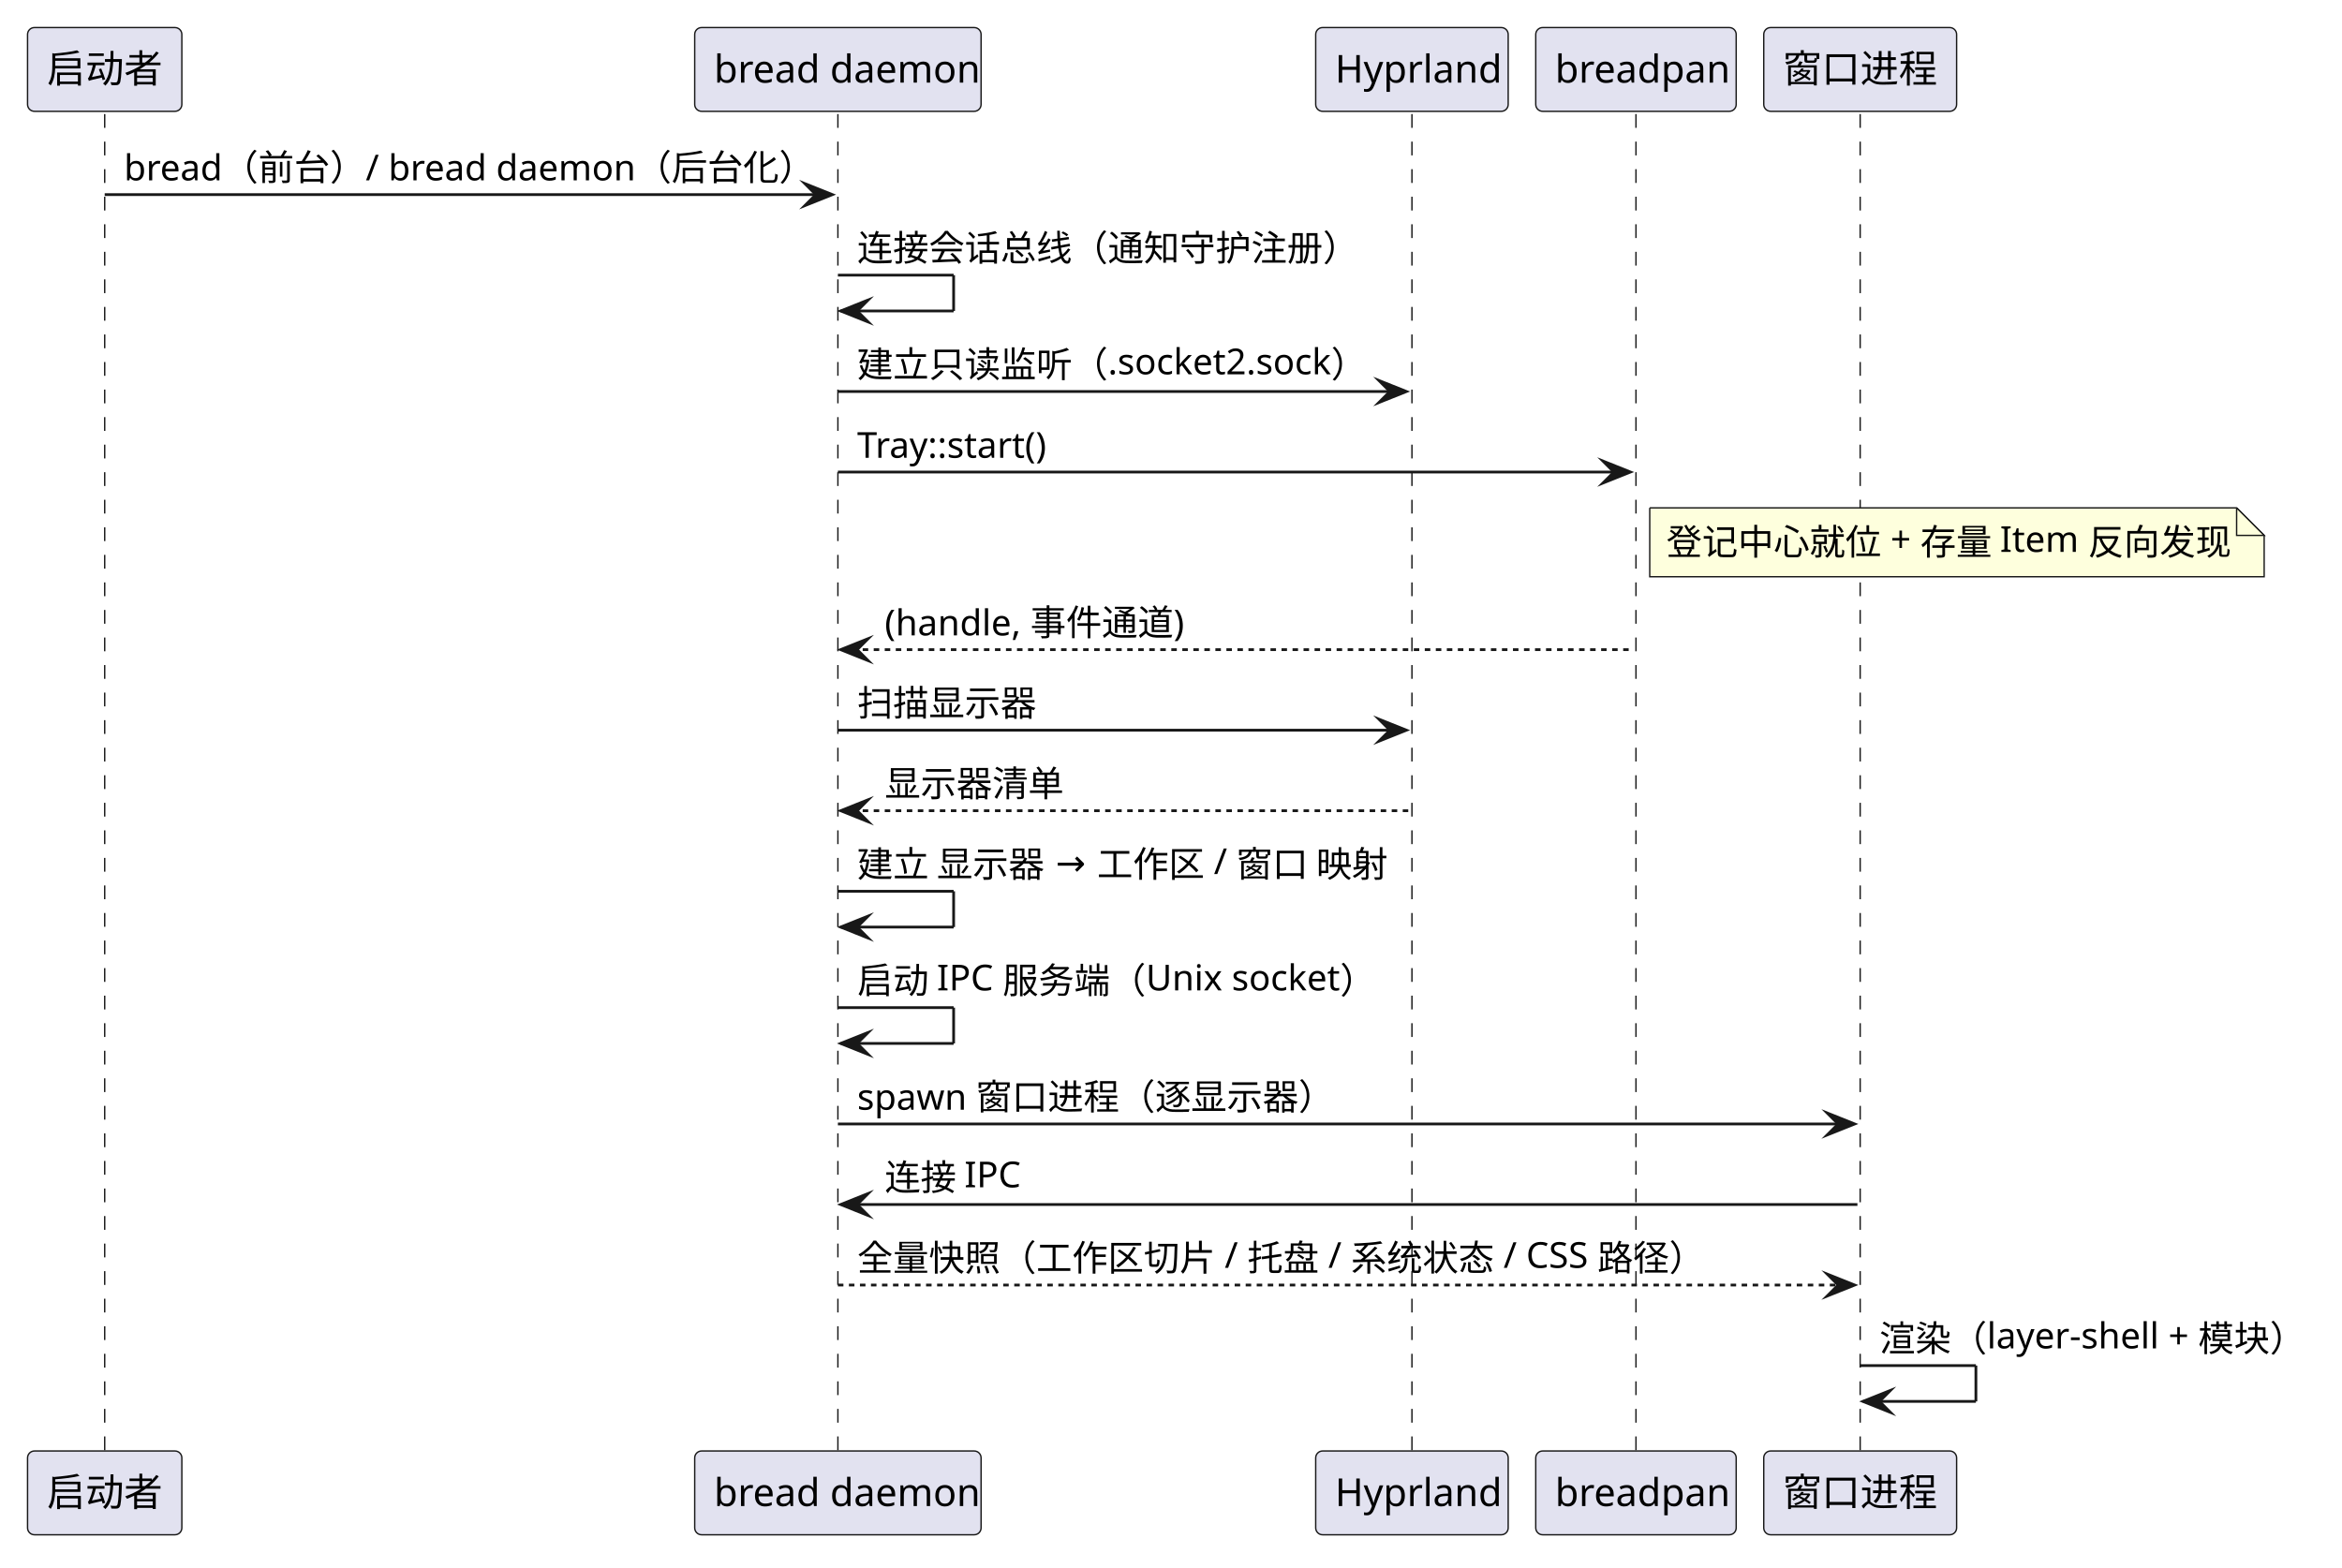
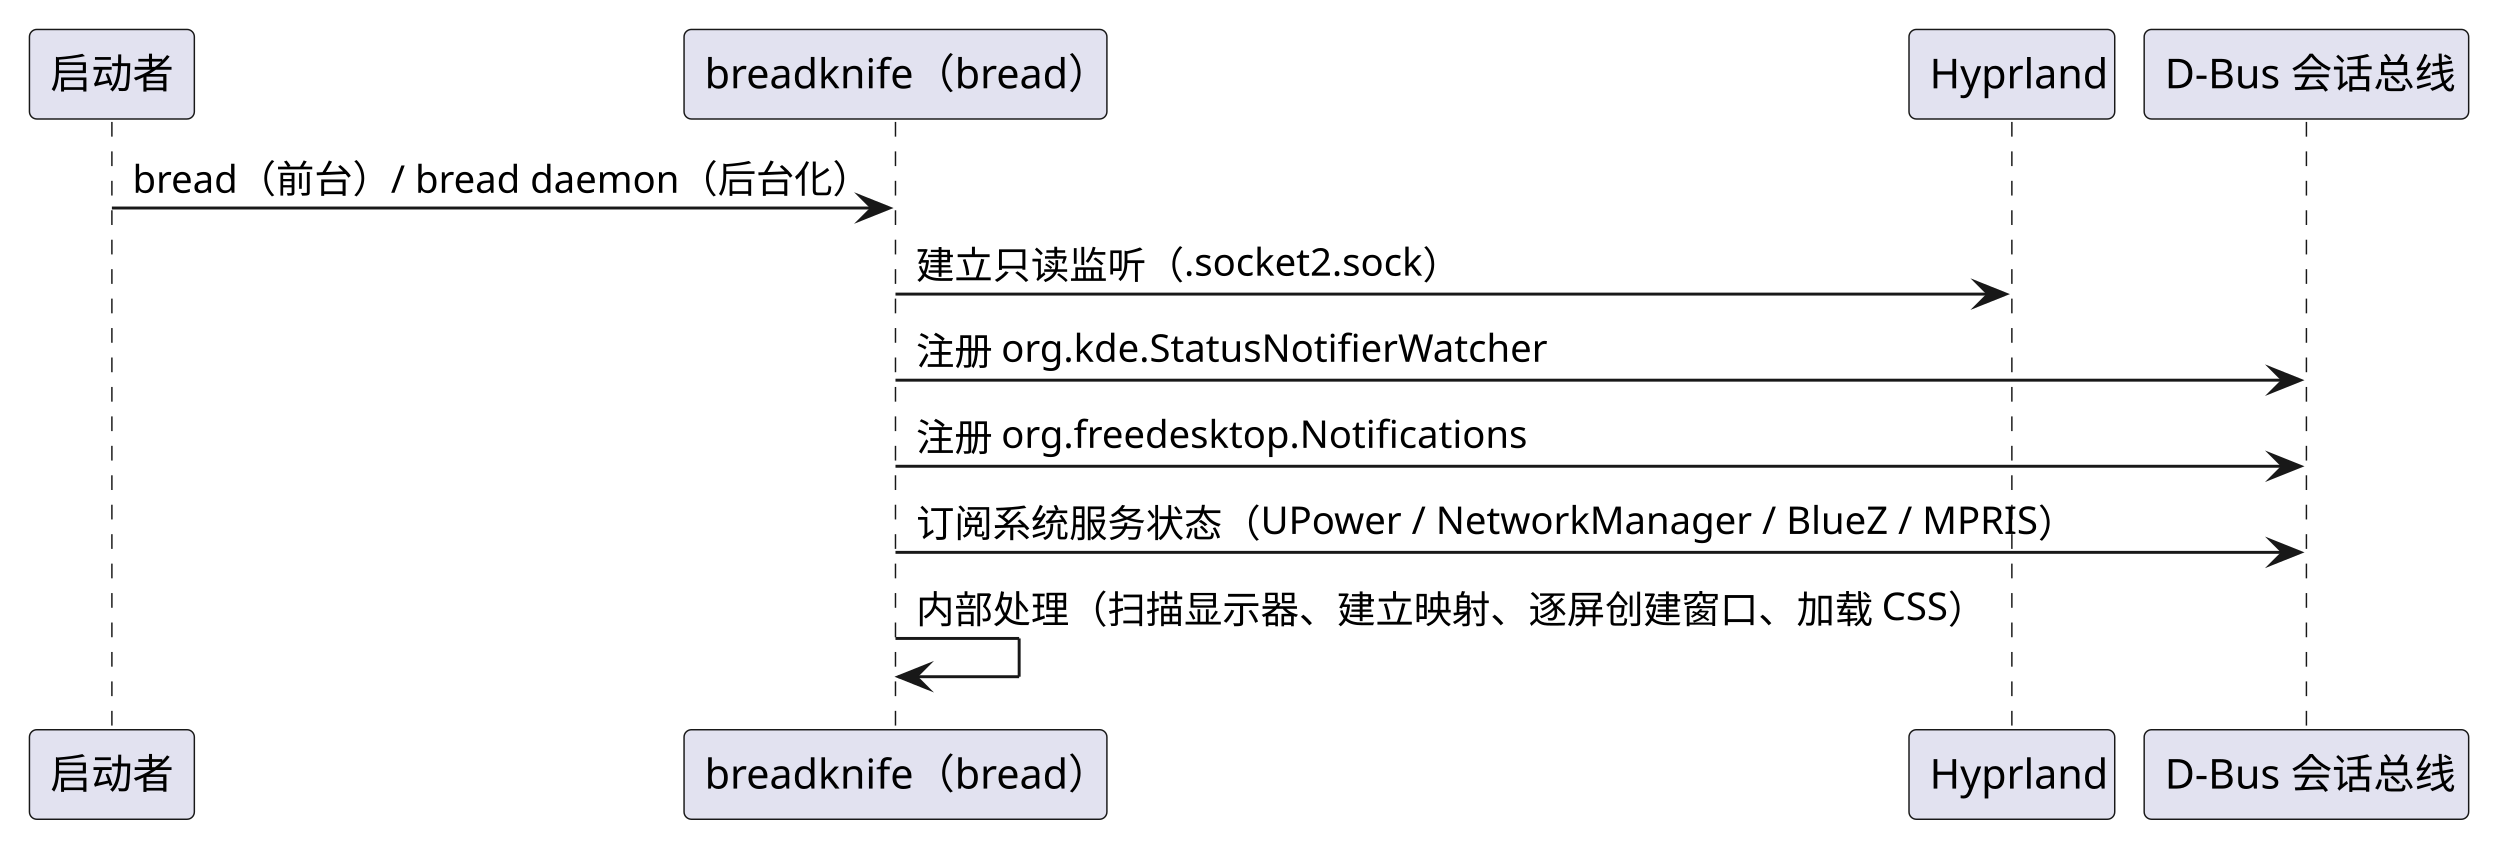
- <svg xmlns="http://www.w3.org/2000/svg" version="1.1" data-diagram-type="SEQUENCE" style="width:850px;height:569px;background:#FFFFFF;" width="850px" height="569px" viewBox="0 0 850 569" zoomAndPan="magnify" preserveAspectRatio="none" contentStyleType="text/css">
+ <svg xmlns="http://www.w3.org/2000/svg" version="1.1" data-diagram-type="SEQUENCE" style="width:849px;height:290px;background:#FFFFFF;" width="849px" height="290px" viewBox="0 0 849 290" zoomAndPan="magnify" preserveAspectRatio="none" contentStyleType="text/css">
  <defs />
  <g font-family="sans-serif" lengthAdjust="spacing">
    <g>
-       <rect x="34.5" y="41.406" width="8" height="485.281" fill="#000" fill-opacity="0" />
-       <line x1="38" y1="41.406" x2="38" y2="526.688" style="stroke:#181818;stroke-width:0.5;stroke-dasharray:5,5;" />
+       <rect x="34.5" y="41.406" width="8" height="206.406" fill="#000" fill-opacity="0" />
+       <line x1="38" y1="41.406" x2="38" y2="247.813" style="stroke:#181818;stroke-width:0.5;stroke-dasharray:5,5;" />
    </g>
    <g>
-       <rect x="300.606" y="41.406" width="8" height="485.281" fill="#000" fill-opacity="0" />
-       <line x1="304.106" y1="41.406" x2="304.106" y2="526.688" style="stroke:#181818;stroke-width:0.5;stroke-dasharray:5,5;" />
+       <rect x="300.606" y="41.406" width="8" height="206.406" fill="#000" fill-opacity="0" />
+       <line x1="304.106" y1="41.406" x2="304.106" y2="247.813" style="stroke:#181818;stroke-width:0.5;stroke-dasharray:5,5;" />
    </g>
    <g>
-       <rect x="508.948" y="41.406" width="8" height="485.281" fill="#000" fill-opacity="0" />
-       <line x1="512.448" y1="41.406" x2="512.448" y2="526.688" style="stroke:#181818;stroke-width:0.5;stroke-dasharray:5,5;" />
+       <rect x="679.73" y="41.406" width="8" height="206.406" fill="#000" fill-opacity="0" />
+       <line x1="683.23" y1="41.406" x2="683.23" y2="247.813" style="stroke:#181818;stroke-width:0.5;stroke-dasharray:5,5;" />
    </g>
    <g>
-       <rect x="590.254" y="41.406" width="8" height="485.281" fill="#000" fill-opacity="0" />
-       <line x1="593.754" y1="41.406" x2="593.754" y2="526.688" style="stroke:#181818;stroke-width:0.5;stroke-dasharray:5,5;" />
-     </g>
-     <g>
-       <rect x="671.628" y="41.406" width="8" height="485.281" fill="#000" fill-opacity="0" />
-       <line x1="675.128" y1="41.406" x2="675.128" y2="526.688" style="stroke:#181818;stroke-width:0.5;stroke-dasharray:5,5;" />
+       <rect x="779.759" y="41.406" width="8" height="206.406" fill="#000" fill-opacity="0" />
+       <line x1="783.259" y1="41.406" x2="783.259" y2="247.813" style="stroke:#181818;stroke-width:0.5;stroke-dasharray:5,5;" />
    </g>
    <rect x="10" y="10" width="56" height="30.406" fill="#E2E2F0" style="stroke:#181818;stroke-width:0.5;" rx="2.5" ry="2.5" />
    <text x="17" y="29.988" fill="#000" font-size="14" textLength="42">启动者</text>
-     <rect x="252.136" y="10" width="103.94" height="30.406" fill="#E2E2F0" style="stroke:#181818;stroke-width:0.5;" rx="2.5" ry="2.5" />
-     <text x="259.136" y="29.988" fill="#000" font-size="14" textLength="89.94">bread daemon</text>
-     <rect x="477.517" y="10" width="69.863" height="30.406" fill="#E2E2F0" style="stroke:#181818;stroke-width:0.5;" rx="2.5" ry="2.5" />
-     <text x="484.517" y="29.988" fill="#000" font-size="14" textLength="55.863">Hyprland</text>
-     <rect x="557.38" y="10" width="72.748" height="30.406" fill="#E2E2F0" style="stroke:#181818;stroke-width:0.5;" rx="2.5" ry="2.5" />
-     <text x="564.38" y="29.988" fill="#000" font-size="14" textLength="58.748">breadpan</text>
-     <rect x="640.128" y="10" width="70" height="30.406" fill="#E2E2F0" style="stroke:#181818;stroke-width:0.5;" rx="2.5" ry="2.5" />
-     <text x="647.128" y="29.988" fill="#000" font-size="14" textLength="56">窗口进程</text>
-     <rect x="10" y="526.688" width="56" height="30.406" fill="#E2E2F0" style="stroke:#181818;stroke-width:0.5;" rx="2.5" ry="2.5" />
-     <text x="17" y="546.676" fill="#000" font-size="14" textLength="42">启动者</text>
-     <rect x="252.136" y="526.688" width="103.94" height="30.406" fill="#E2E2F0" style="stroke:#181818;stroke-width:0.5;" rx="2.5" ry="2.5" />
-     <text x="259.136" y="546.676" fill="#000" font-size="14" textLength="89.94">bread daemon</text>
-     <rect x="477.517" y="526.688" width="69.863" height="30.406" fill="#E2E2F0" style="stroke:#181818;stroke-width:0.5;" rx="2.5" ry="2.5" />
-     <text x="484.517" y="546.676" fill="#000" font-size="14" textLength="55.863">Hyprland</text>
-     <rect x="557.38" y="526.688" width="72.748" height="30.406" fill="#E2E2F0" style="stroke:#181818;stroke-width:0.5;" rx="2.5" ry="2.5" />
-     <text x="564.38" y="546.676" fill="#000" font-size="14" textLength="58.748">breadpan</text>
-     <rect x="640.128" y="526.688" width="70" height="30.406" fill="#E2E2F0" style="stroke:#181818;stroke-width:0.5;" rx="2.5" ry="2.5" />
-     <text x="647.128" y="546.676" fill="#000" font-size="14" textLength="56">窗口进程</text>
+     <rect x="232.305" y="10" width="143.602" height="30.406" fill="#E2E2F0" style="stroke:#181818;stroke-width:0.5;" rx="2.5" ry="2.5" />
+     <text x="239.305" y="29.988" fill="#000" font-size="14" textLength="129.602">breadknife（bread）</text>
+     <rect x="648.298" y="10" width="69.863" height="30.406" fill="#E2E2F0" style="stroke:#181818;stroke-width:0.5;" rx="2.5" ry="2.5" />
+     <text x="655.298" y="29.988" fill="#000" font-size="14" textLength="55.863">Hyprland</text>
+     <rect x="728.161" y="10" width="110.195" height="30.406" fill="#E2E2F0" style="stroke:#181818;stroke-width:0.5;" rx="2.5" ry="2.5" />
+     <text x="735.161" y="29.988" fill="#000" font-size="14" textLength="96.195">D-Bus 会话总线</text>
+     <rect x="10" y="247.813" width="56" height="30.406" fill="#E2E2F0" style="stroke:#181818;stroke-width:0.5;" rx="2.5" ry="2.5" />
+     <text x="17" y="267.801" fill="#000" font-size="14" textLength="42">启动者</text>
+     <rect x="232.305" y="247.813" width="143.602" height="30.406" fill="#E2E2F0" style="stroke:#181818;stroke-width:0.5;" rx="2.5" ry="2.5" />
+     <text x="239.305" y="267.801" fill="#000" font-size="14" textLength="129.602">breadknife（bread）</text>
+     <rect x="648.298" y="247.813" width="69.863" height="30.406" fill="#E2E2F0" style="stroke:#181818;stroke-width:0.5;" rx="2.5" ry="2.5" />
+     <text x="655.298" y="267.801" fill="#000" font-size="14" textLength="55.863">Hyprland</text>
+     <rect x="728.161" y="247.813" width="110.195" height="30.406" fill="#E2E2F0" style="stroke:#181818;stroke-width:0.5;" rx="2.5" ry="2.5" />
+     <text x="735.161" y="267.801" fill="#000" font-size="14" textLength="96.195">D-Bus 会话总线</text>
    <polygon points="292.106,66.641,302.106,70.641,292.106,74.641,296.106,70.641" fill="#181818" style="stroke:#181818;stroke-width:1;stroke-linejoin:miter;stroke-miterlimit:10;" />
    <line x1="38" y1="70.641" x2="298.106" y2="70.641" style="stroke:#181818;stroke-width:1;" />
    <text x="45" y="65.467" fill="#000" font-size="13" textLength="242.106">bread（前台）/ bread daemon（后台化）</text>
-     <line x1="304.106" y1="99.875" x2="346.106" y2="99.875" style="stroke:#181818;stroke-width:1;" />
-     <line x1="346.106" y1="99.875" x2="346.106" y2="112.875" style="stroke:#181818;stroke-width:1;" />
-     <line x1="305.106" y1="112.875" x2="346.106" y2="112.875" style="stroke:#181818;stroke-width:1;" />
-     <polygon points="315.106,108.875,305.106,112.875,315.106,116.875,311.106,112.875" fill="#181818" style="stroke:#181818;stroke-width:1;stroke-linejoin:miter;stroke-miterlimit:10;" />
-     <text x="311.106" y="94.701" fill="#000" font-size="13" textLength="182">连接会话总线（通知守护注册）</text>
-     <polygon points="500.448,138.109,510.448,142.109,500.448,146.109,504.448,142.109" fill="#181818" style="stroke:#181818;stroke-width:1;stroke-linejoin:miter;stroke-miterlimit:10;" />
-     <line x1="304.106" y1="142.109" x2="506.448" y2="142.109" style="stroke:#181818;stroke-width:1;" />
-     <text x="311.106" y="136.936" fill="#000" font-size="13" textLength="184.342">建立只读监听（.socket2.sock）</text>
-     <polygon points="581.754,167.344,591.754,171.344,581.754,175.344,585.754,171.344" fill="#181818" style="stroke:#181818;stroke-width:1;stroke-linejoin:miter;stroke-miterlimit:10;" />
-     <line x1="304.106" y1="171.344" x2="587.754" y2="171.344" style="stroke:#181818;stroke-width:1;" />
-     <text x="311.106" y="166.17" fill="#000" font-size="13" textLength="67.349">Tray::start()</text>
-     <path d="M598.754,184.344 L598.754,209.344 L821.754,209.344 L821.754,194.344 L811.754,184.344 L598.754,184.344" style="stroke:#181818;stroke-width:0.5;" fill="#FEFFDD" />
-     <path d="M811.754,184.344 L811.754,194.344 L821.754,194.344 L811.754,184.344" style="stroke:#181818;stroke-width:0.5;" fill="#FEFFDD" />
-     <text x="604.754" y="201.404" fill="#000" font-size="13" textLength="202.357">登记中心就位 + 存量 Item 反向发现</text>
-     <polygon points="315.106,231.813,305.106,235.813,315.106,239.813,311.106,235.813" fill="#181818" style="stroke:#181818;stroke-width:1;stroke-linejoin:miter;stroke-miterlimit:10;" />
-     <line x1="309.106" y1="235.813" x2="592.754" y2="235.813" style="stroke:#181818;stroke-width:1;stroke-dasharray:2,2;" />
-     <text x="321.106" y="230.639" fill="#000" font-size="13" textLength="105.555">(handle, 事件通道)</text>
-     <polygon points="500.448,261.047,510.448,265.047,500.448,269.047,504.448,265.047" fill="#181818" style="stroke:#181818;stroke-width:1;stroke-linejoin:miter;stroke-miterlimit:10;" />
-     <line x1="304.106" y1="265.047" x2="506.448" y2="265.047" style="stroke:#181818;stroke-width:1;" />
-     <text x="311.106" y="259.873" fill="#000" font-size="13" textLength="65">扫描显示器</text>
-     <polygon points="315.106,290.281,305.106,294.281,315.106,298.281,311.106,294.281" fill="#181818" style="stroke:#181818;stroke-width:1;stroke-linejoin:miter;stroke-miterlimit:10;" />
-     <line x1="309.106" y1="294.281" x2="511.448" y2="294.281" style="stroke:#181818;stroke-width:1;stroke-dasharray:2,2;" />
-     <text x="321.106" y="289.107" fill="#000" font-size="13" textLength="65">显示器清单</text>
-     <line x1="304.106" y1="323.516" x2="346.106" y2="323.516" style="stroke:#181818;stroke-width:1;" />
-     <line x1="346.106" y1="323.516" x2="346.106" y2="336.516" style="stroke:#181818;stroke-width:1;" />
-     <line x1="305.106" y1="336.516" x2="346.106" y2="336.516" style="stroke:#181818;stroke-width:1;" />
-     <polygon points="315.106,332.516,305.106,336.516,315.106,340.516,311.106,336.516" fill="#181818" style="stroke:#181818;stroke-width:1;stroke-linejoin:miter;stroke-miterlimit:10;" />
-     <text x="311.106" y="318.342" fill="#000" font-size="13" textLength="193.712">建立 显示器 → 工作区 / 窗口 映射</text>
-     <line x1="304.106" y1="365.75" x2="346.106" y2="365.75" style="stroke:#181818;stroke-width:1;" />
-     <line x1="346.106" y1="365.75" x2="346.106" y2="378.75" style="stroke:#181818;stroke-width:1;" />
-     <line x1="305.106" y1="378.75" x2="346.106" y2="378.75" style="stroke:#181818;stroke-width:1;" />
-     <polygon points="315.106,374.75,305.106,378.75,315.106,382.75,311.106,378.75" fill="#181818" style="stroke:#181818;stroke-width:1;stroke-linejoin:miter;stroke-miterlimit:10;" />
-     <text x="311.106" y="360.576" fill="#000" font-size="13" textLength="184.755">启动 IPC 服务端（Unix socket）</text>
-     <polygon points="663.128,403.984,673.128,407.984,663.128,411.984,667.128,407.984" fill="#181818" style="stroke:#181818;stroke-width:1;stroke-linejoin:miter;stroke-miterlimit:10;" />
-     <line x1="304.106" y1="407.984" x2="669.128" y2="407.984" style="stroke:#181818;stroke-width:1;" />
-     <text x="311.106" y="402.811" fill="#000" font-size="13" textLength="171.254">spawn 窗口进程（逐显示器）</text>
-     <polygon points="315.106,433.219,305.106,437.219,315.106,441.219,311.106,437.219" fill="#181818" style="stroke:#181818;stroke-width:1;stroke-linejoin:miter;stroke-miterlimit:10;" />
-     <line x1="309.106" y1="437.219" x2="674.128" y2="437.219" style="stroke:#181818;stroke-width:1;" />
-     <text x="321.106" y="432.045" fill="#000" font-size="13" textLength="49.423">连接 IPC</text>
-     <polygon points="663.128,462.453,673.128,466.453,663.128,470.453,667.128,466.453" fill="#181818" style="stroke:#181818;stroke-width:1;stroke-linejoin:miter;stroke-miterlimit:10;" />
-     <line x1="304.106" y1="466.453" x2="669.128" y2="466.453" style="stroke:#181818;stroke-width:1;stroke-dasharray:2,2;" />
-     <text x="311.106" y="461.279" fill="#000" font-size="13" textLength="309.563">全量快照（工作区切片 / 托盘 / 系统状态 / CSS 路径）</text>
-     <line x1="675.128" y1="495.688" x2="717.128" y2="495.688" style="stroke:#181818;stroke-width:1;" />
-     <line x1="717.128" y1="495.688" x2="717.128" y2="508.688" style="stroke:#181818;stroke-width:1;" />
-     <line x1="676.128" y1="508.688" x2="717.128" y2="508.688" style="stroke:#181818;stroke-width:1;" />
-     <polygon points="686.128,504.688,676.128,508.688,686.128,512.688,682.128,508.688" fill="#181818" style="stroke:#181818;stroke-width:1;stroke-linejoin:miter;stroke-miterlimit:10;" />
-     <text x="682.128" y="490.514" fill="#000" font-size="13" textLength="150.186">渲染（layer-shell + 模块）</text>
+     <polygon points="671.23,95.875,681.23,99.875,671.23,103.875,675.23,99.875" fill="#181818" style="stroke:#181818;stroke-width:1;stroke-linejoin:miter;stroke-miterlimit:10;" />
+     <line x1="304.106" y1="99.875" x2="677.23" y2="99.875" style="stroke:#181818;stroke-width:1;" />
+     <text x="311.106" y="94.701" fill="#000" font-size="13" textLength="184.342">建立只读监听（.socket2.sock）</text>
+     <polygon points="771.259,125.109,781.259,129.109,771.259,133.109,775.259,129.109" fill="#181818" style="stroke:#181818;stroke-width:1;stroke-linejoin:miter;stroke-miterlimit:10;" />
+     <line x1="304.106" y1="129.109" x2="777.259" y2="129.109" style="stroke:#181818;stroke-width:1;" />
+     <text x="311.106" y="123.936" fill="#000" font-size="13" textLength="204.388">注册 org.kde.StatusNotifierWatcher</text>
+     <polygon points="771.259,154.344,781.259,158.344,771.259,162.344,775.259,158.344" fill="#181818" style="stroke:#181818;stroke-width:1;stroke-linejoin:miter;stroke-miterlimit:10;" />
+     <line x1="304.106" y1="158.344" x2="777.259" y2="158.344" style="stroke:#181818;stroke-width:1;" />
+     <text x="311.106" y="153.17" fill="#000" font-size="13" textLength="198.777">注册 org.freedesktop.Notifications</text>
+     <polygon points="771.259,183.578,781.259,187.578,771.259,191.578,775.259,187.578" fill="#181818" style="stroke:#181818;stroke-width:1;stroke-linejoin:miter;stroke-miterlimit:10;" />
+     <line x1="304.106" y1="187.578" x2="777.259" y2="187.578" style="stroke:#181818;stroke-width:1;" />
+     <text x="311.106" y="182.404" fill="#000" font-size="13" textLength="382.345">订阅系统服务状态（UPower / NetworkManager / BlueZ / MPRIS）</text>
+     <line x1="304.106" y1="216.813" x2="346.106" y2="216.813" style="stroke:#181818;stroke-width:1;" />
+     <line x1="346.106" y1="216.813" x2="346.106" y2="229.813" style="stroke:#181818;stroke-width:1;" />
+     <line x1="305.106" y1="229.813" x2="346.106" y2="229.813" style="stroke:#181818;stroke-width:1;" />
+     <polygon points="315.106,225.813,305.106,229.813,315.106,233.813,311.106,229.813" fill="#181818" style="stroke:#181818;stroke-width:1;stroke-linejoin:miter;stroke-miterlimit:10;" />
+     <text x="311.106" y="211.639" fill="#000" font-size="13" textLength="365.124">内部处理（扫描显示器、建立映射、逐屏创建窗口、加载 CSS）</text>
  </g>
</svg>
